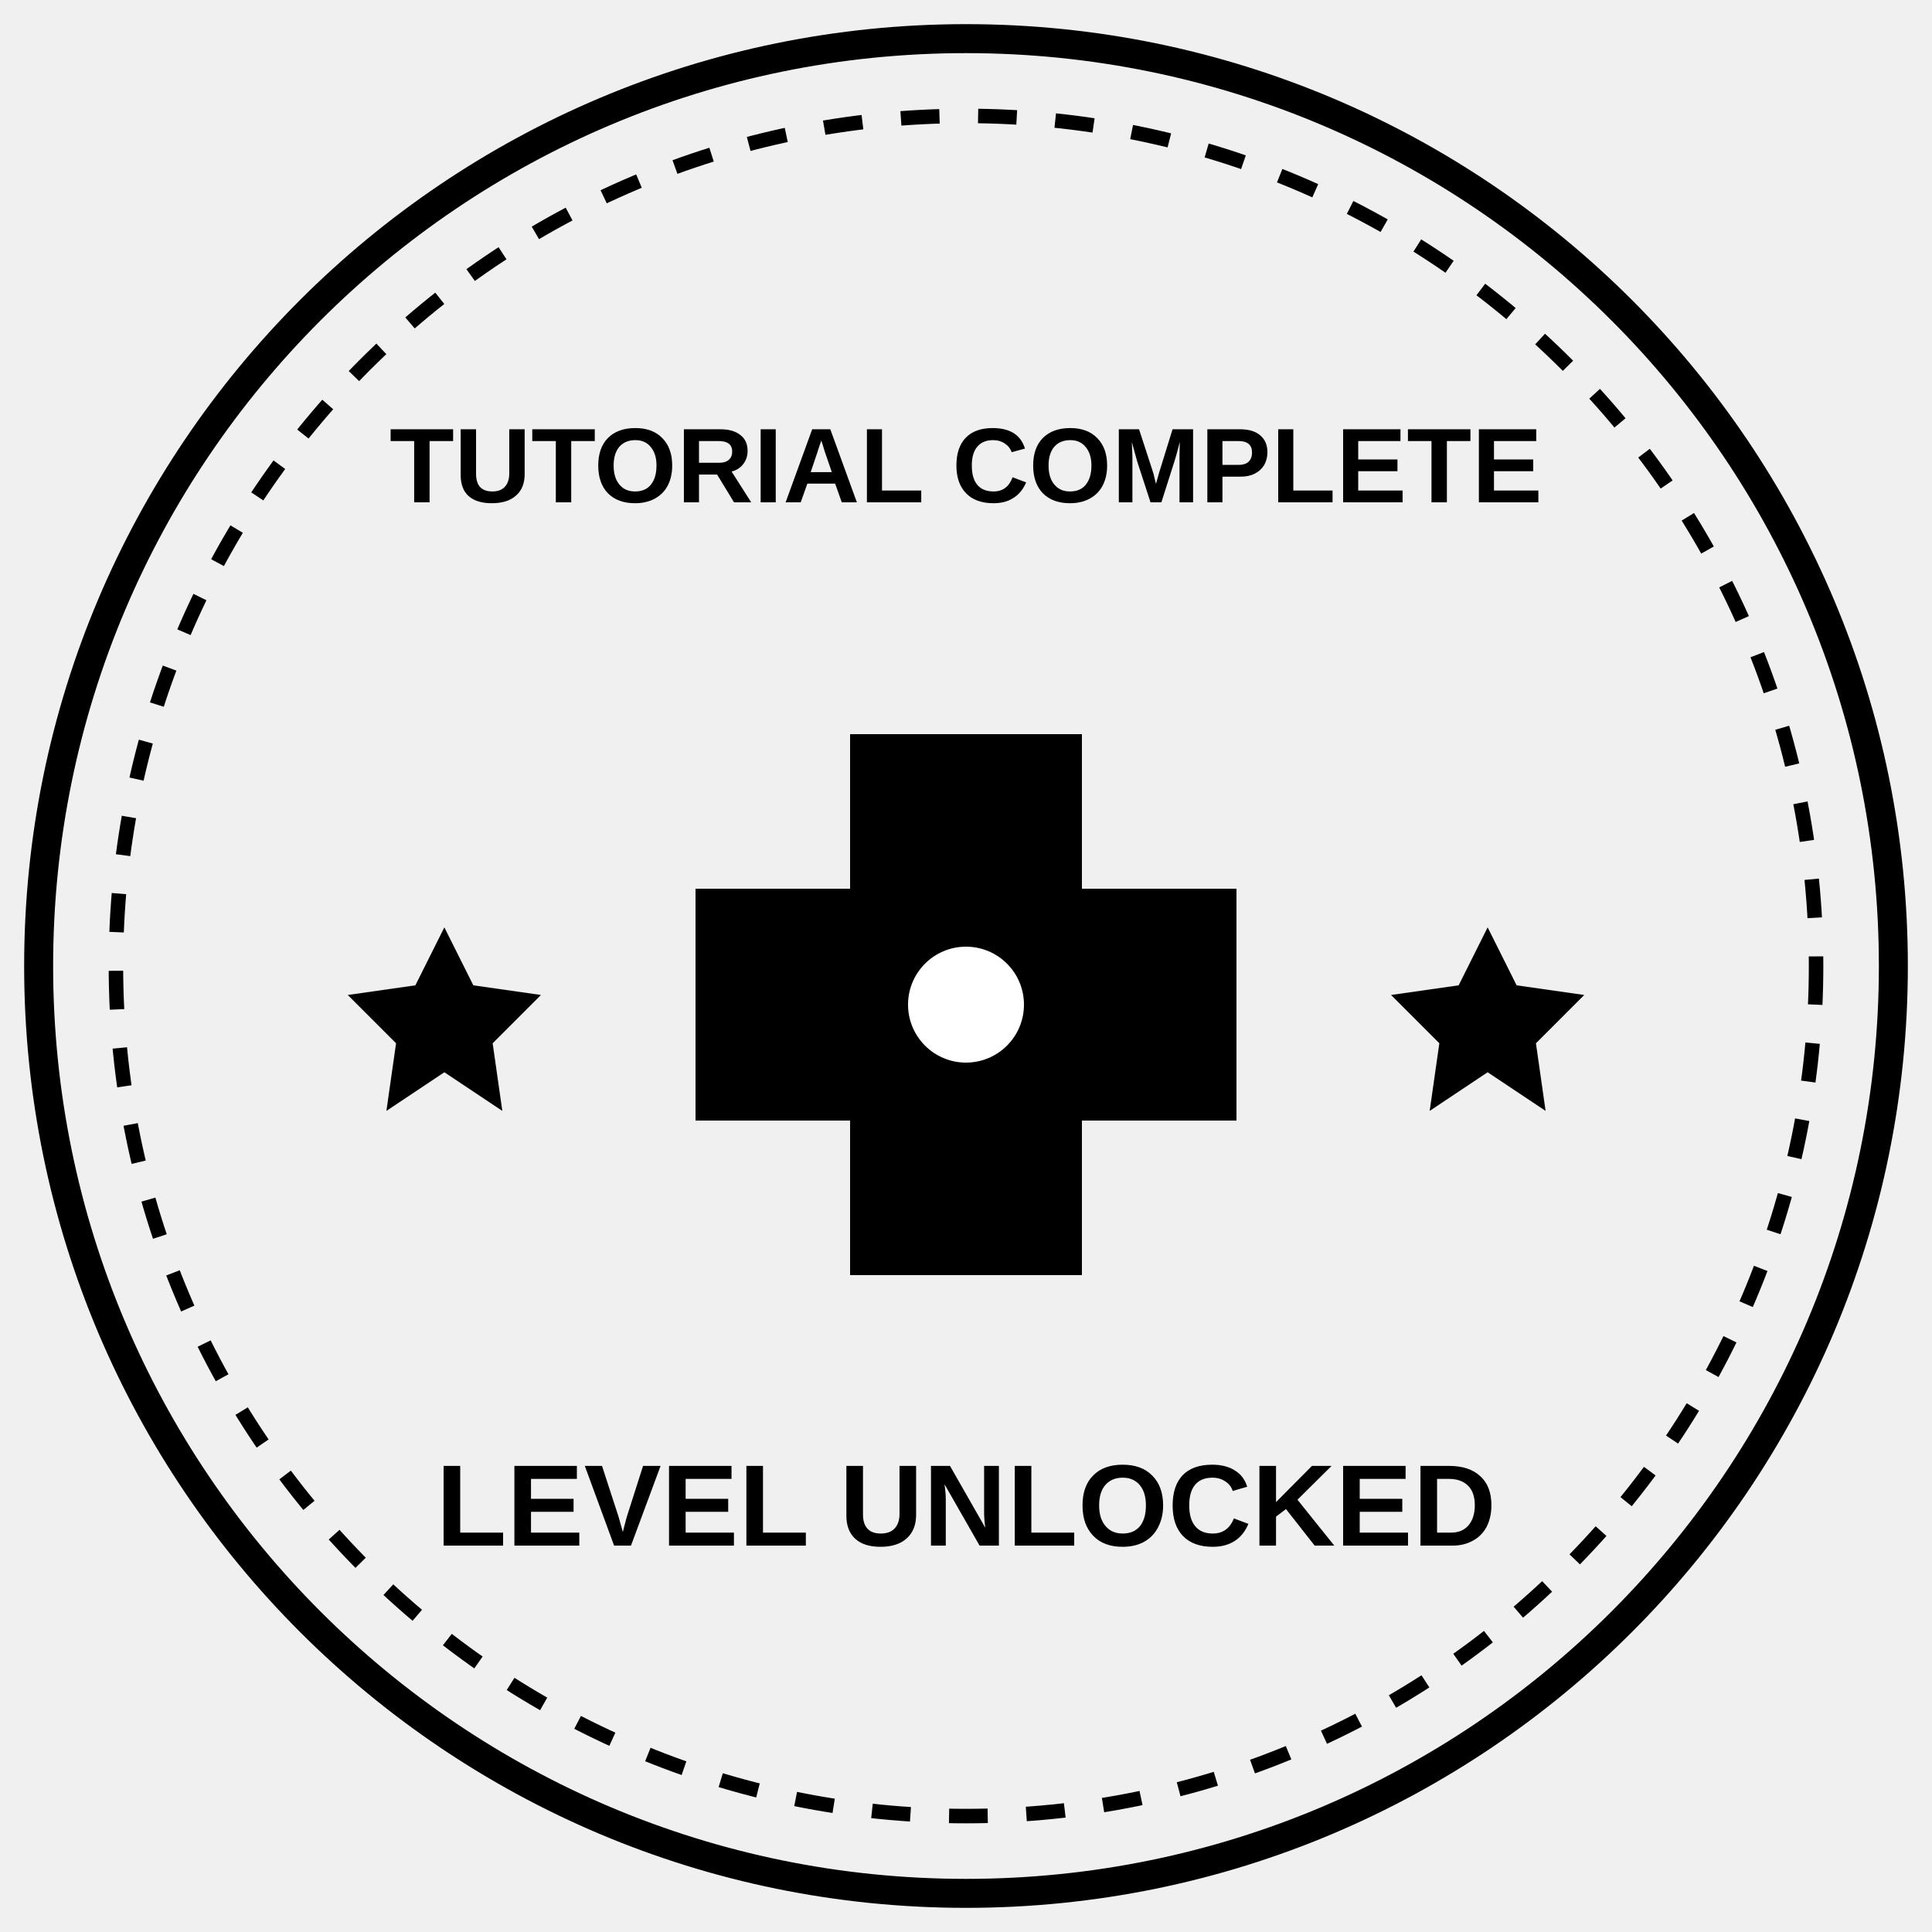
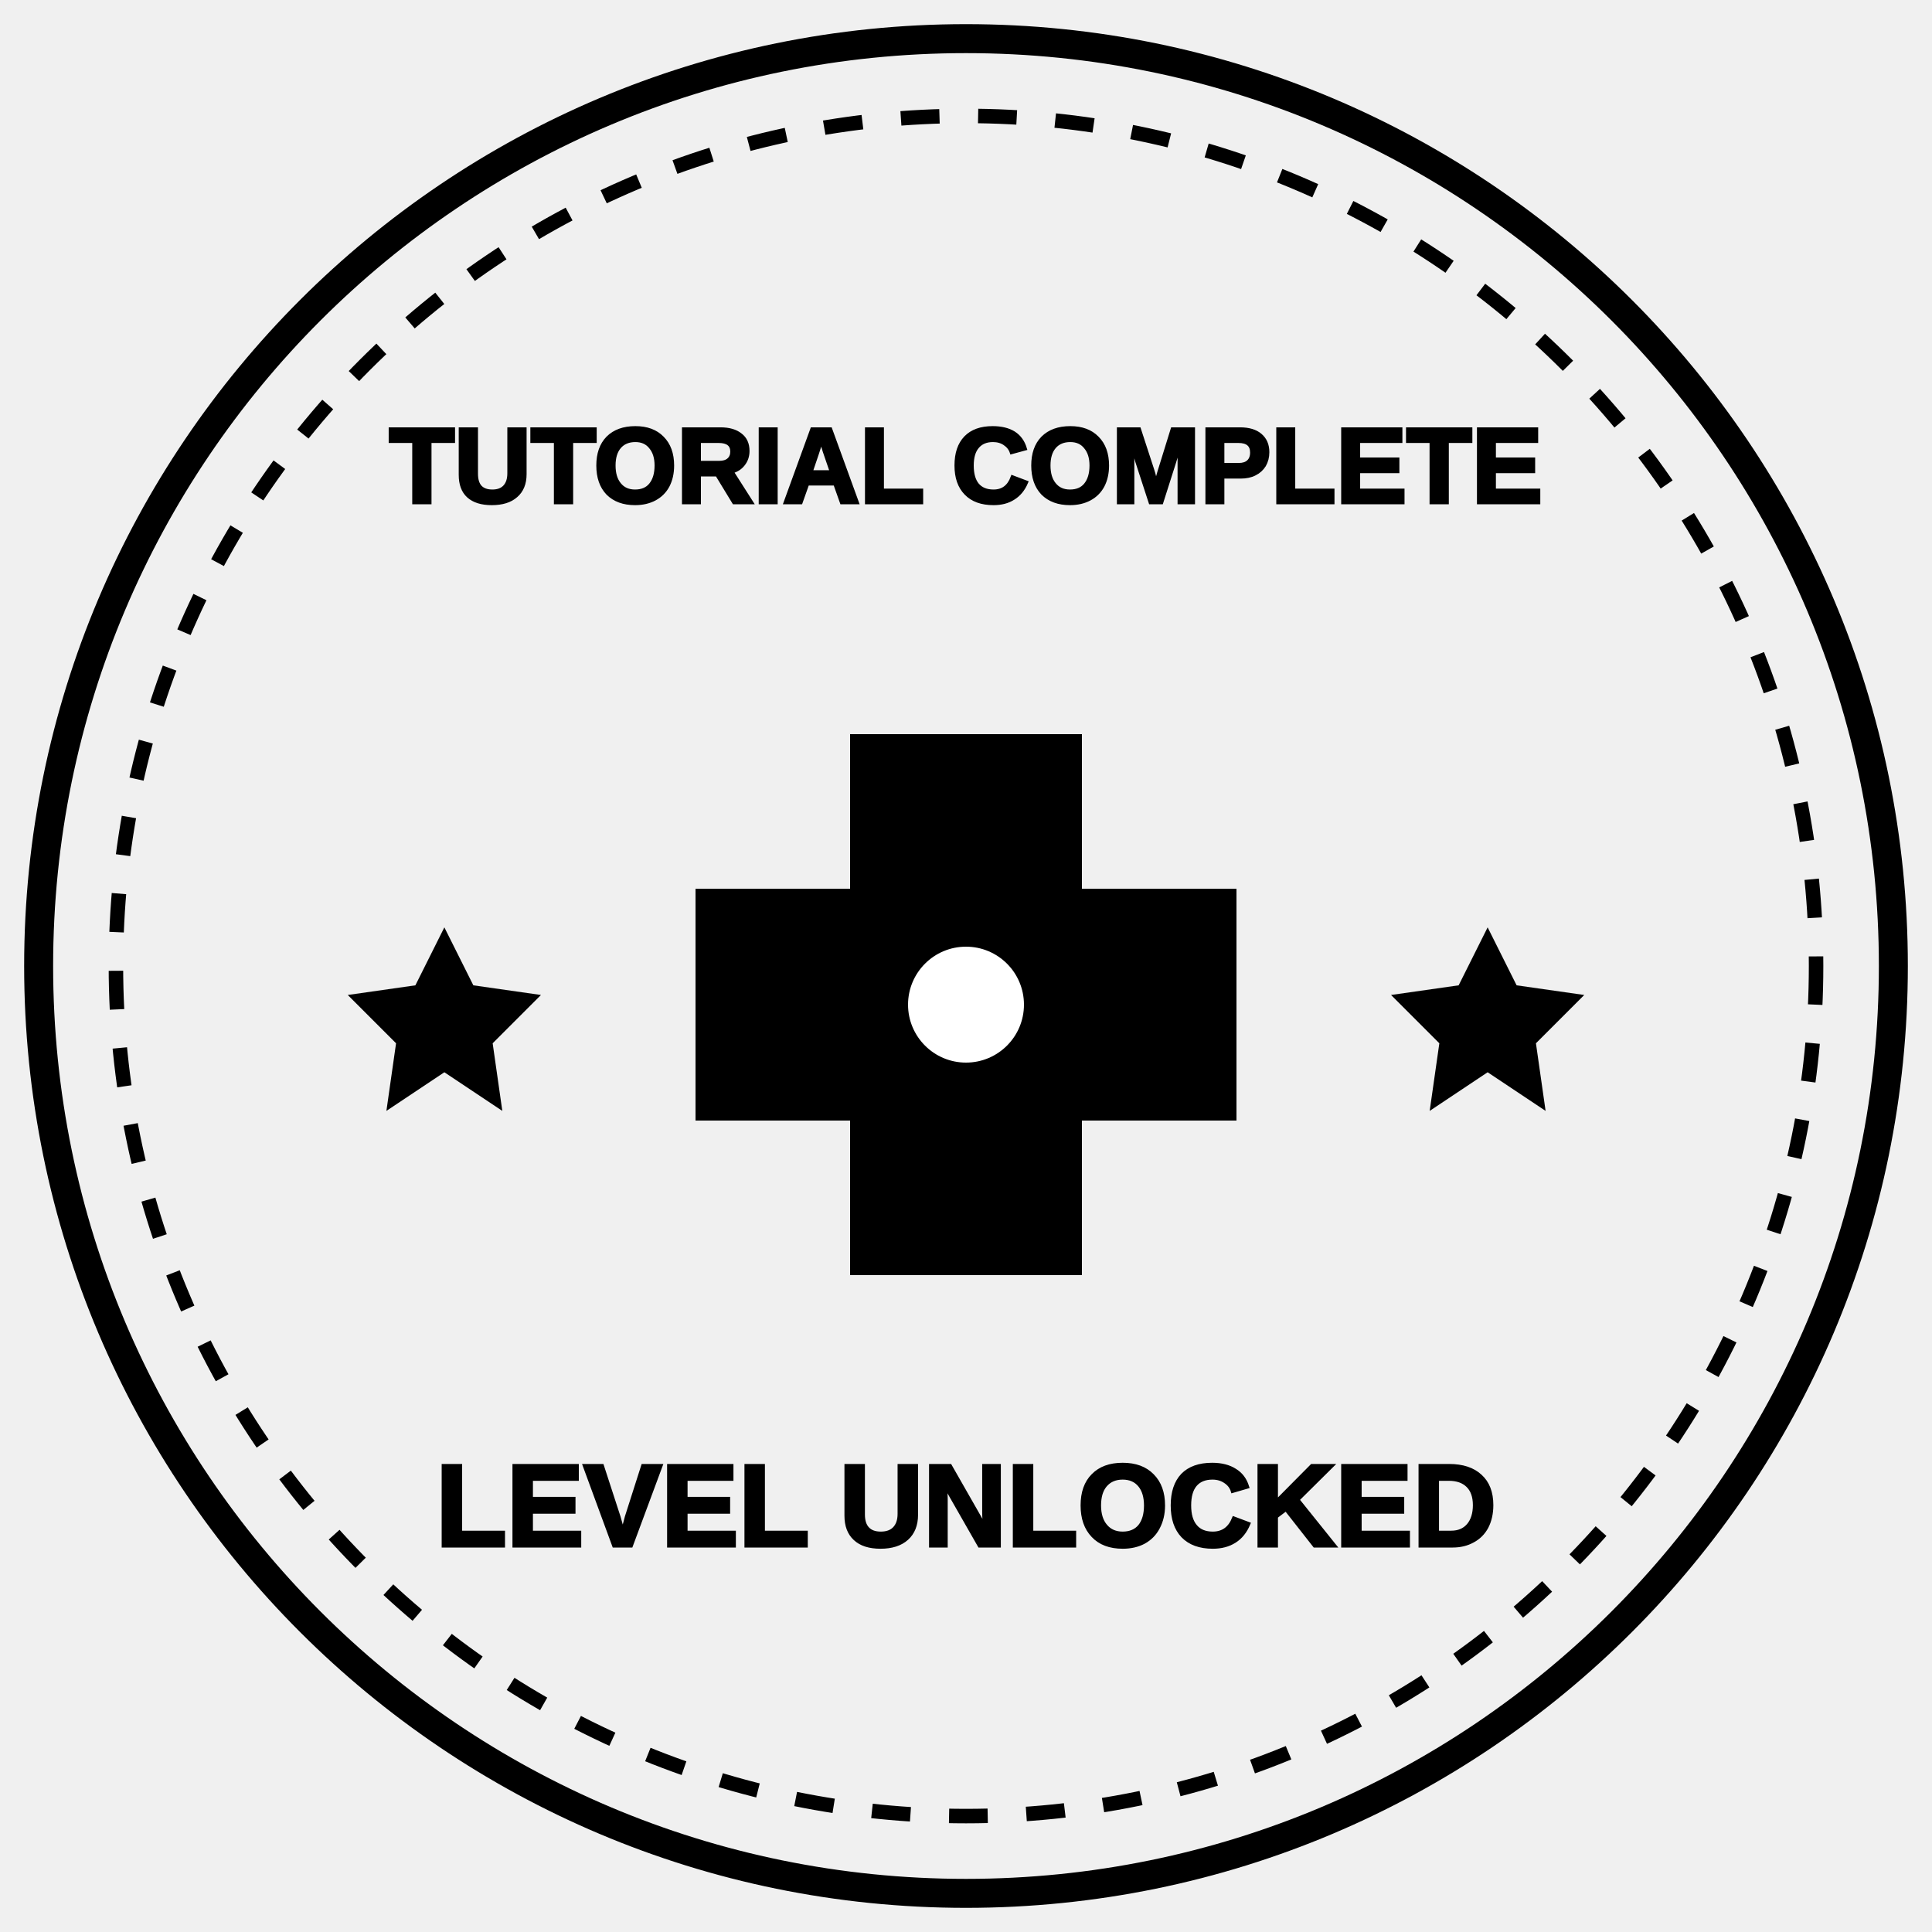
<svg xmlns="http://www.w3.org/2000/svg" viewBox="0 0 100 100" width="50mm" height="50mm">
  <circle cx="50" cy="50" r="48" stroke="black" stroke-width="1.5" fill="none" />
  <circle cx="50" cy="50" r="44" stroke="black" stroke-width="0.75" stroke-dasharray="2,2" fill="none" />
-   <text x="50" y="26" font-family="Arial, sans-serif" font-size="5.5" font-weight="bold" text-anchor="middle" fill="black">TUTORIAL COMPLETE</text>
-   <text x="50" y="80" font-family="Arial, sans-serif" font-size="6" font-weight="bold" text-anchor="middle" fill="black">LEVEL UNLOCKED</text>
+   <text x="50" y="26" font-family="Arial, sans-serif" font-size="5.5" font-weight="bold" text-anchor="middle" fill="black" stroke="black" stroke-width="0.2" paint-order="stroke fill">TUTORIAL COMPLETE</text>
+   <text x="50" y="80" font-family="Arial, sans-serif" font-size="6" font-weight="bold" text-anchor="middle" fill="black" stroke="black" stroke-width="0.2" paint-order="stroke fill">LEVEL UNLOCKED</text>
  <polygon points="44,38 56,38 56,46 64,46 64,58 56,58 56,66 44,66 44,58 36,58 36,46 44,46" fill="black" />
  <circle cx="50" cy="52" r="3" fill="white" />
  <polygon points="23,48 24.5,51 28,51.5 25.5,54 26,57.5 23,55.5 20,57.5 20.5,54 18,51.5 21.5,51" fill="black" />
  <polygon points="77,48 78.5,51 82,51.5 79.5,54 80,57.5 77,55.5 74,57.5 74.5,54 72,51.5 75.5,51" fill="black" />
</svg>
